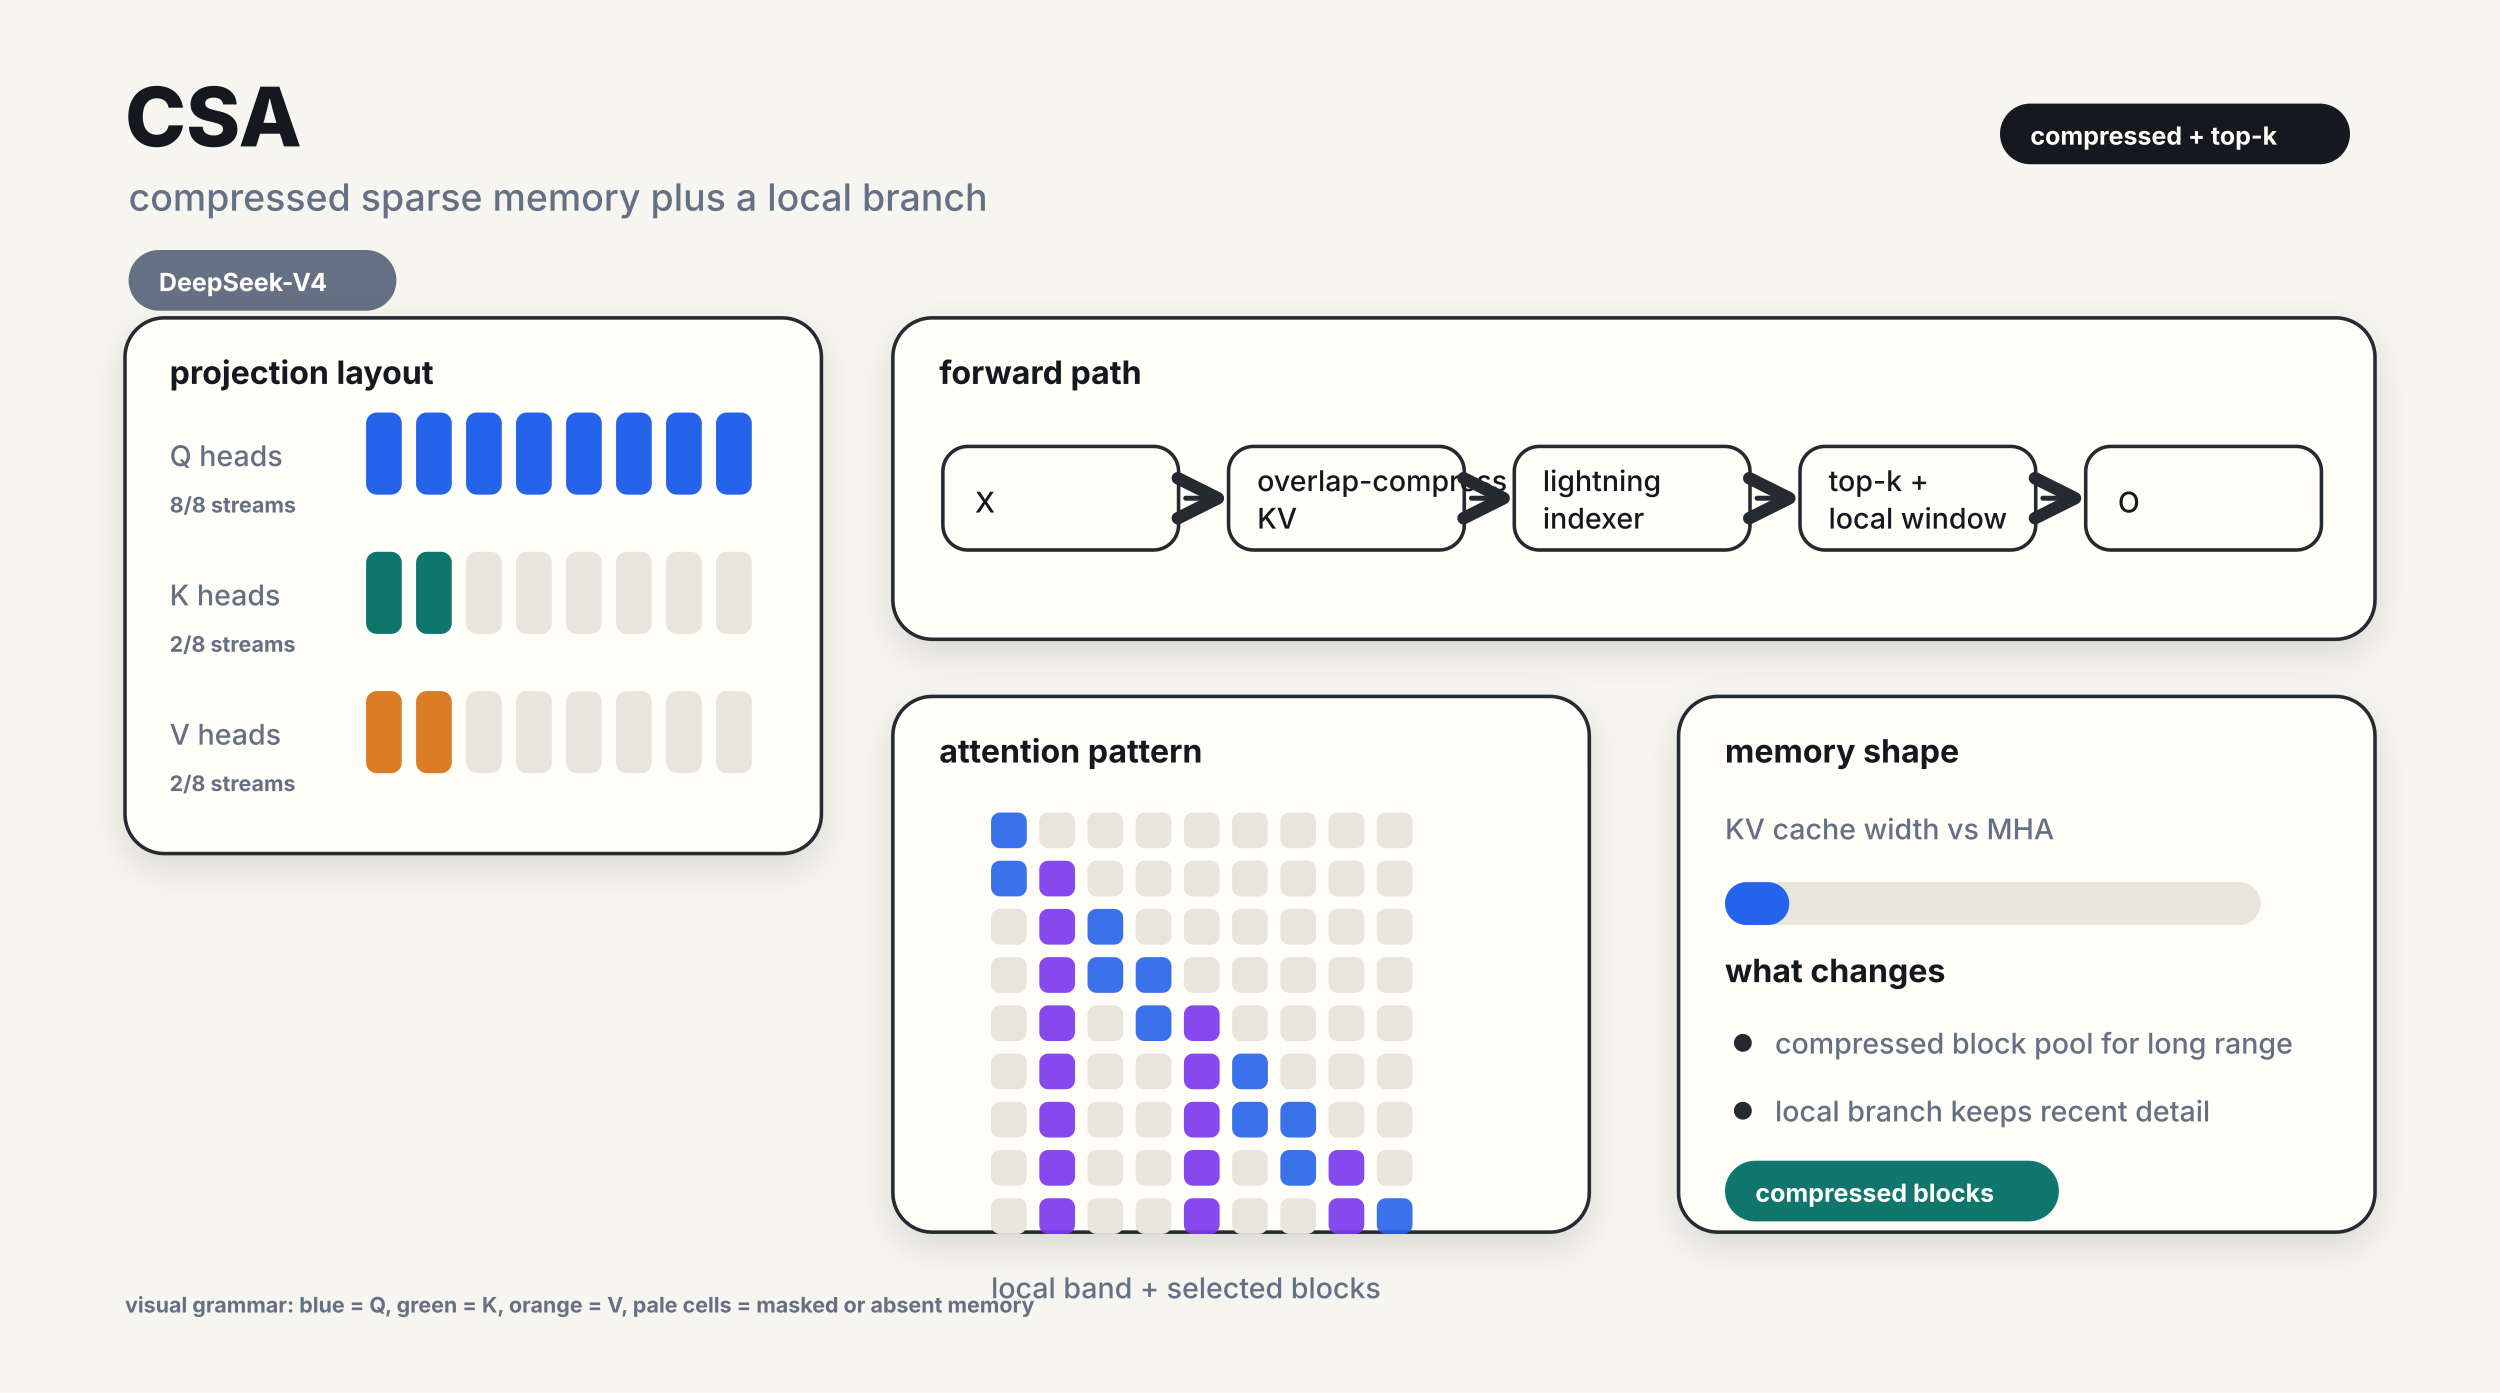
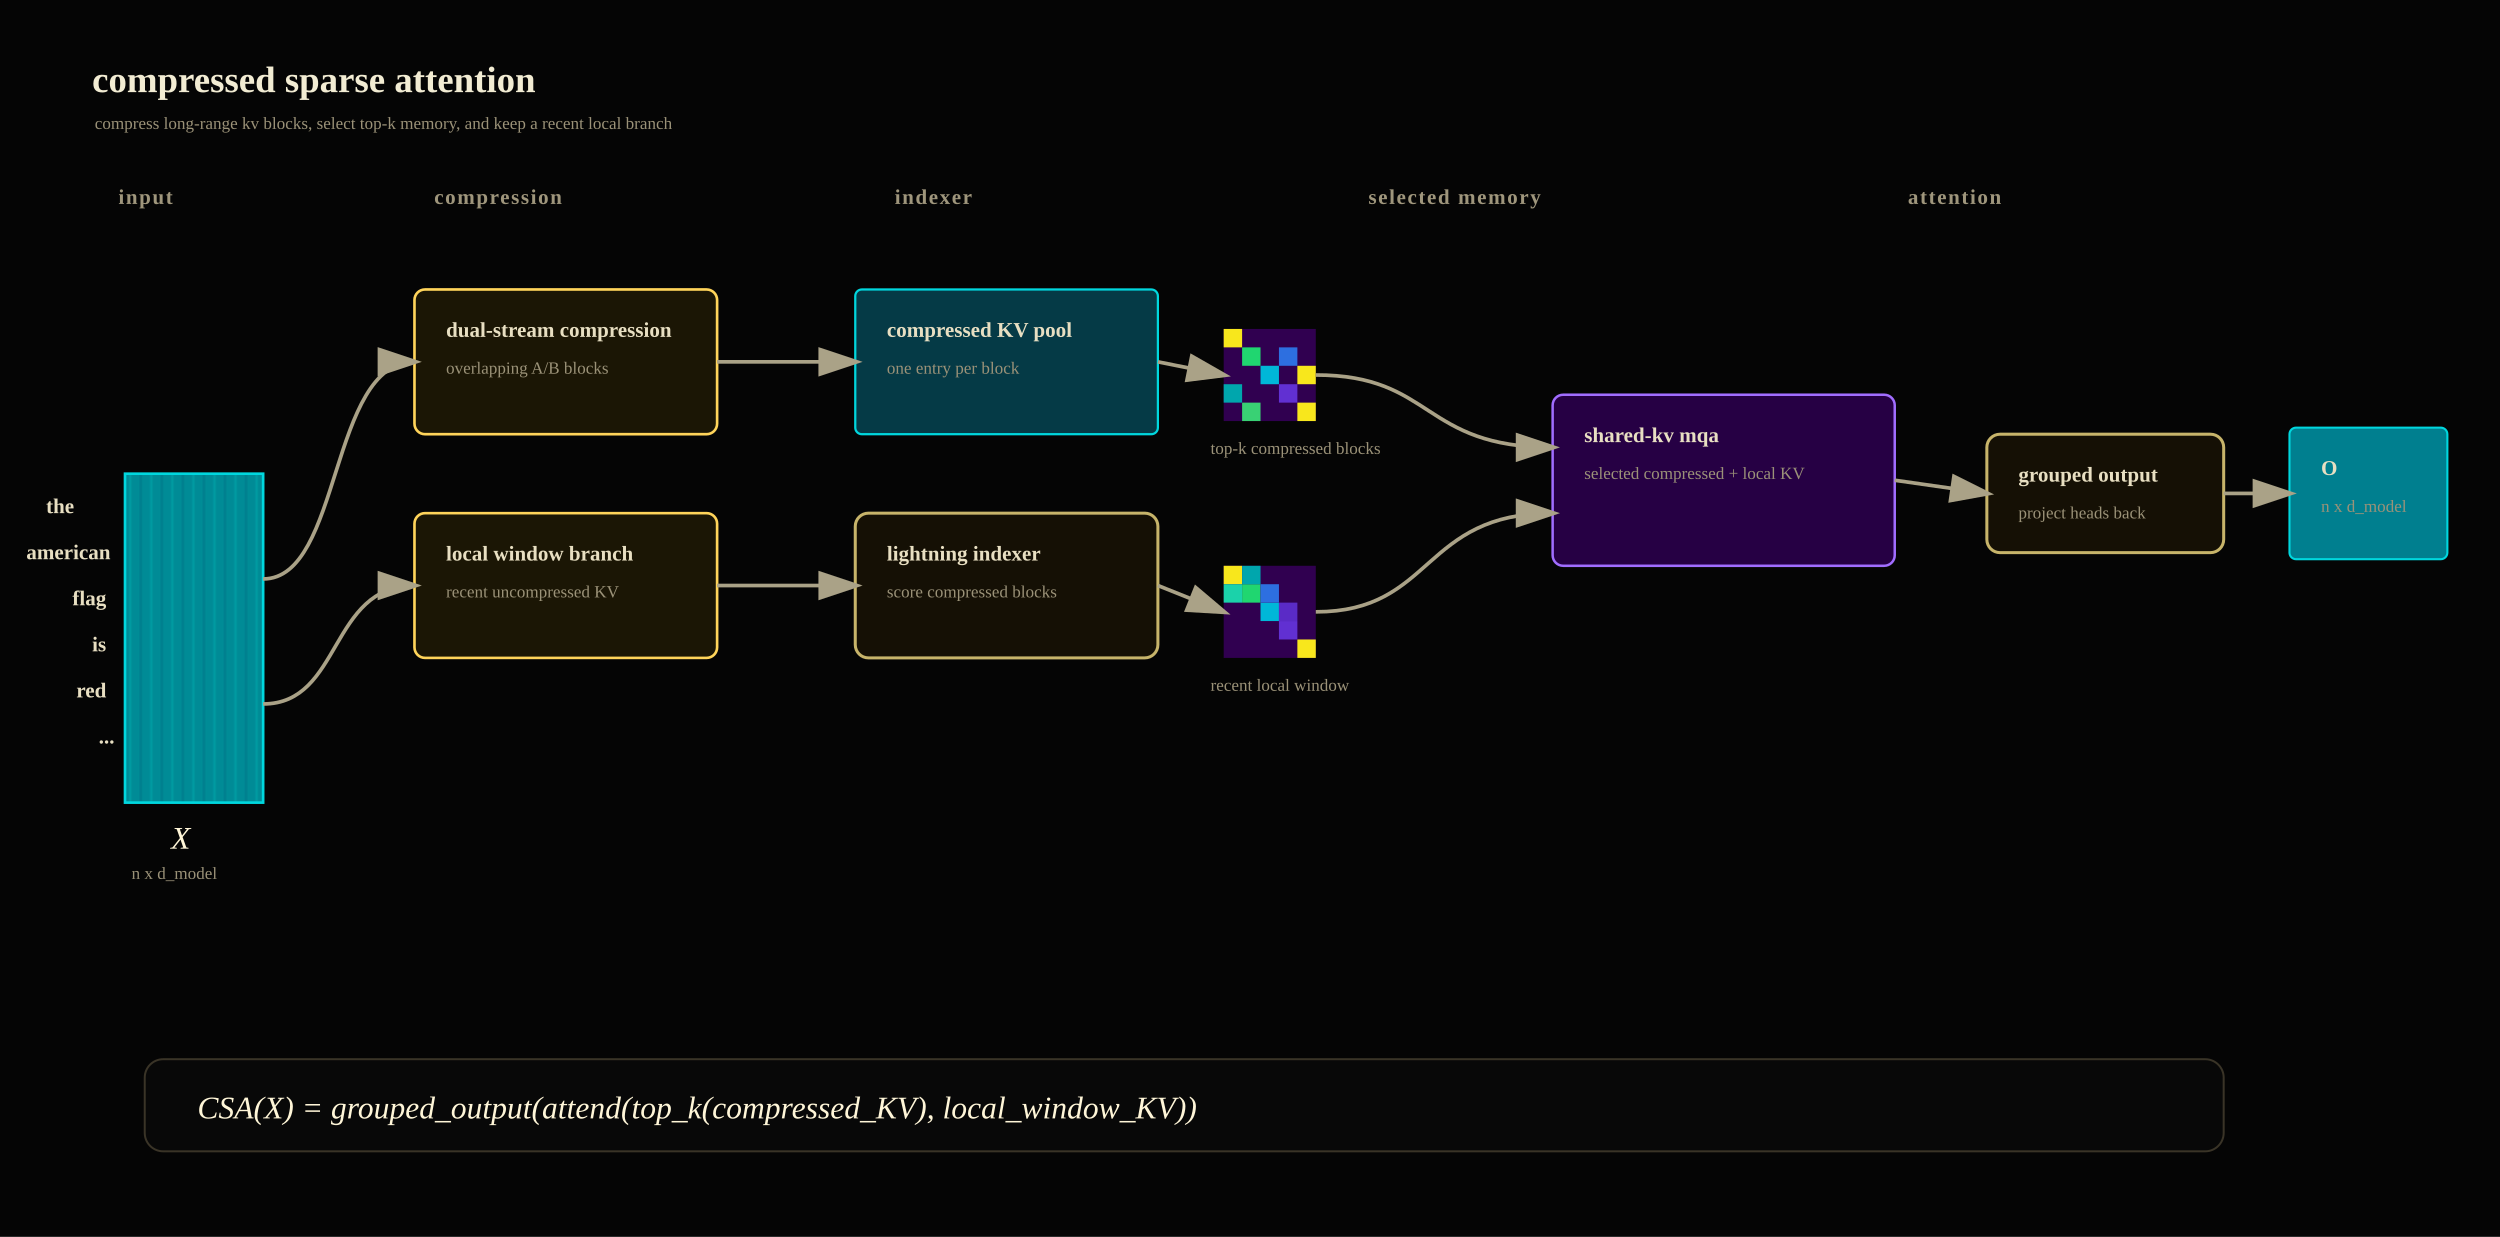
- <svg xmlns="http://www.w3.org/2000/svg" width="1400" height="780" viewBox="0 0 1400 780" role="img" aria-label="CSA attention architecture">
+ <svg xmlns="http://www.w3.org/2000/svg" viewBox="0 0 1900 940" role="img" aria-label="compressed sparse attention architecture diagram">
  <defs>
-     <filter id="shadow" x="-10%" y="-10%" width="120%" height="125%">
-       <feDropShadow dx="0" dy="8" stdDeviation="10" flood-color="#111827" flood-opacity="0.12" />
-     </filter>
-     <marker id="arrow" markerWidth="12" markerHeight="12" refX="10" refY="6" orient="auto">
-       <path d="M2 2 L10 6 L2 10" fill="none" stroke="#252a31" stroke-width="2.5" stroke-linecap="round" stroke-linejoin="round" />
+     <marker id="arrow" markerWidth="12" markerHeight="12" refX="10" refY="4" orient="auto">
+       <path d="M0,0 L0,8 L12,4 z" fill="#aaa287" />
    </marker>
+     <pattern id="matrix" width="16" height="16" patternUnits="userSpaceOnUse">
+       <rect width="16" height="16" fill="#008b96" />
+       <rect x="2" width="2" height="16" fill="#00ffee" opacity=".12" />
+       <rect x="10" width="2" height="16" fill="#004e70" opacity=".18" />
+     </pattern>
+     <pattern id="latentPattern" width="14" height="14" patternUnits="userSpaceOnUse">
+       <rect width="14" height="14" fill="#006f7d" />
+       <rect x="2" width="2" height="14" fill="#00f0d0" opacity=".13" />
+       <rect x="9" width="2" height="14" fill="#003c66" opacity=".18" />
+     </pattern>
    <style>
-   .bg { fill: #f7f5ef; }
-   .panel { fill: #fffdf7; stroke: #252a31; stroke-width: 2; }
-   .soft { fill: #f1efe7; stroke: #d8d0bd; stroke-width: 1.5; }
-   .ink { fill: #15191f; font-family: Inter, ui-sans-serif, system-ui, -apple-system, BlinkMacSystemFont, "Segoe UI", sans-serif; letter-spacing: 0; }
-   .muted { fill: #667085; font-family: Inter, ui-sans-serif, system-ui, sans-serif; letter-spacing: 0; }
-   .title { font: 800 46px Inter, ui-sans-serif, system-ui, sans-serif; }
-   .subtitle { font: 500 21px Inter, ui-sans-serif, system-ui, sans-serif; }
-   .h { font: 750 18px Inter, ui-sans-serif, system-ui, sans-serif; }
-   .body { font: 500 16px Inter, ui-sans-serif, system-ui, sans-serif; }
-   .tiny { font: 650 12px Inter, ui-sans-serif, system-ui, sans-serif; text-transform: uppercase; }
-   .math { fill: #15191f; font: italic 24px Georgia, serif; }
-   .arrow { fill: none; stroke: #252a31; stroke-width: 2.8; stroke-linecap: round; stroke-linejoin: round; marker-end: url(#arrow); }
-   .thin { fill: none; stroke: #98a2b3; stroke-width: 1.5; stroke-linecap: round; }
-   .q { fill: #2563eb; }
-   .k { fill: #0f766e; }
-   .v { fill: #db7c26; }
-   .accent { fill: #7c3aed; }
-   .danger { fill: #dc2626; }
-   .ok { fill: #16a34a; }
-   .gridon { fill: #2563eb; opacity: .9; }
-   .gridoff { fill: #e7e5dc; }
-   .gridlocal { fill: #14b8a6; opacity: .92; }
-   .gridpick { fill: #7c3aed; opacity: .92; }
-   .shadow { filter: url(#shadow); }
+   .title { fill: #f2ecd3; font-size: 28px; font-weight: 700; }
+   .section { fill: #9f967c; font-size: 16px; font-weight: 700; letter-spacing: 1.2px; text-transform: uppercase; }
+   .label { fill: #e8dfc2; font-size: 16px; font-weight: 700; }
+   .small { fill: #9b9278; font-size: 13px; }
+   .math { fill: #fff6d8; font-family: "Times New Roman", serif; font-style: italic; font-size: 24px; }
+   .box { fill: #070707; stroke: #9b9278; stroke-width: 2.5; rx: 10; }
+   .tensor { fill: #007f8f; stroke: #00d7de; stroke-width: 1.6; rx: 5; }
+   .latent { fill: #053a46; stroke: #00d7de; stroke-width: 1.7; rx: 5; }
+   .proj { fill: #151005; stroke: #c7b46a; stroke-width: 2.3; rx: 10; }
+   .cache { fill: #061b14; stroke: #43e08a; stroke-width: 2.2; rx: 10; }
+   .attn { fill: #260044; stroke: #a16dff; stroke-width: 1.9; rx: 8; }
+   .local { fill: #041f18; stroke: #43e08a; stroke-width: 2; rx: 8; }
+   .compress { fill: #1b1605; stroke: #ffd45a; stroke-width: 2; rx: 8; }
+   .head1 { fill: #003f46; stroke: #00e0d4; }
+   .head2 { fill: #1f0c45; stroke: #a16dff; }
+   .head3 { fill: #332400; stroke: #ffd45a; }
+   .headh { fill: #052b1d; stroke: #43e08a; }
+   .arrow { fill: none; stroke: #aaa287; stroke-width: 2.8; marker-end: url(#arrow); }
+   .thin { stroke-width: 2; opacity: .85; }
</style>
  </defs>
-   <rect width="1400" height="780" class="bg" />
-   <text x="70" y="82" class="title ink">CSA</text>
-   <text x="72" y="118" class="subtitle muted">compressed sparse memory plus a local branch</text>
-   <rect x="1120" y="58" width="196" height="34" rx="17" fill="#15191f" />
-   <text x="1137" y="81" fill="#fffdf7" font-family="Inter, ui-sans-serif, system-ui" font-size="14" font-weight="750">compressed + top-k</text>
-   <rect x="72" y="140" width="150" height="34" rx="17" fill="#667085" />
-   <text x="89" y="163" fill="#fffdf7" font-family="Inter, ui-sans-serif, system-ui" font-size="14" font-weight="750">DeepSeek-V4</text>
-   <rect x="70" y="178" width="390" height="300" rx="22" class="panel shadow" />
-   <text x="95" y="215" class="h ink">projection layout</text>
-   <text x="95" y="261" class="body muted">Q heads</text>
-   <rect x="205" y="231" width="20" height="46" rx="6" class="q" />
-   <rect x="233" y="231" width="20" height="46" rx="6" class="q" />
-   <rect x="261" y="231" width="20" height="46" rx="6" class="q" />
-   <rect x="289" y="231" width="20" height="46" rx="6" class="q" />
-   <rect x="317" y="231" width="20" height="46" rx="6" class="q" />
-   <rect x="345" y="231" width="20" height="46" rx="6" class="q" />
-   <rect x="373" y="231" width="20" height="46" rx="6" class="q" />
-   <rect x="401" y="231" width="20" height="46" rx="6" class="q" />
-   <text x="95" y="287" class="tiny muted">8/8 streams</text>
-   <text x="95" y="339" class="body muted">K heads</text>
-   <rect x="205" y="309" width="20" height="46" rx="6" class="k" />
-   <rect x="233" y="309" width="20" height="46" rx="6" class="k" />
-   <rect x="261" y="309" width="20" height="46" rx="6" class="gridoff" />
-   <rect x="289" y="309" width="20" height="46" rx="6" class="gridoff" />
-   <rect x="317" y="309" width="20" height="46" rx="6" class="gridoff" />
-   <rect x="345" y="309" width="20" height="46" rx="6" class="gridoff" />
-   <rect x="373" y="309" width="20" height="46" rx="6" class="gridoff" />
-   <rect x="401" y="309" width="20" height="46" rx="6" class="gridoff" />
-   <text x="95" y="365" class="tiny muted">2/8 streams</text>
-   <text x="95" y="417" class="body muted">V heads</text>
-   <rect x="205" y="387" width="20" height="46" rx="6" class="v" />
-   <rect x="233" y="387" width="20" height="46" rx="6" class="v" />
-   <rect x="261" y="387" width="20" height="46" rx="6" class="gridoff" />
-   <rect x="289" y="387" width="20" height="46" rx="6" class="gridoff" />
-   <rect x="317" y="387" width="20" height="46" rx="6" class="gridoff" />
-   <rect x="345" y="387" width="20" height="46" rx="6" class="gridoff" />
-   <rect x="373" y="387" width="20" height="46" rx="6" class="gridoff" />
-   <rect x="401" y="387" width="20" height="46" rx="6" class="gridoff" />
-   <text x="95" y="443" class="tiny muted">2/8 streams</text>
-   <rect x="500" y="178" width="830" height="180" rx="22" class="panel shadow" />
-   <text x="526" y="215" class="h ink">forward path</text>
-   <rect x="528" y="250" width="132" height="58" rx="14" fill="#fffdf7" stroke="#252a31" stroke-width="2" />
-   <text x="546" y="287" class="body ink">X</text>
-   <path class="arrow" d="M664 279.0 H682" />
-   <rect x="688" y="250" width="132" height="58" rx="14" fill="#fffdf7" stroke="#252a31" stroke-width="2" />
-   <text x="704" y="275" class="body ink">overlap-compress</text>
-   <text x="704" y="296" class="body ink">KV</text>
-   <path class="arrow" d="M824 279.0 H842" />
-   <rect x="848" y="250" width="132" height="58" rx="14" fill="#fffdf7" stroke="#252a31" stroke-width="2" />
-   <text x="864" y="275" class="body ink">lightning</text>
-   <text x="864" y="296" class="body ink">indexer</text>
-   <path class="arrow" d="M984 279.0 H1002" />
-   <rect x="1008" y="250" width="132" height="58" rx="14" fill="#fffdf7" stroke="#252a31" stroke-width="2" />
-   <text x="1024" y="275" class="body ink">top-k +</text>
-   <text x="1024" y="296" class="body ink">local window</text>
-   <path class="arrow" d="M1144 279.0 H1162" />
-   <rect x="1168" y="250" width="132" height="58" rx="14" fill="#fffdf7" stroke="#252a31" stroke-width="2" />
-   <text x="1186" y="287" class="body ink">O</text>
-   <rect x="500" y="390" width="390" height="300" rx="22" class="panel shadow" />
-   <text x="526" y="427" class="h ink">attention pattern</text>
-   <rect x="555" y="455" width="20" height="20" rx="5" class="gridon" />
-   <rect x="582" y="455" width="20" height="20" rx="5" class="gridoff" />
-   <rect x="609" y="455" width="20" height="20" rx="5" class="gridoff" />
-   <rect x="636" y="455" width="20" height="20" rx="5" class="gridoff" />
-   <rect x="663" y="455" width="20" height="20" rx="5" class="gridoff" />
-   <rect x="690" y="455" width="20" height="20" rx="5" class="gridoff" />
-   <rect x="717" y="455" width="20" height="20" rx="5" class="gridoff" />
-   <rect x="744" y="455" width="20" height="20" rx="5" class="gridoff" />
-   <rect x="771" y="455" width="20" height="20" rx="5" class="gridoff" />
-   <rect x="555" y="482" width="20" height="20" rx="5" class="gridon" />
-   <rect x="582" y="482" width="20" height="20" rx="5" class="gridpick" />
-   <rect x="609" y="482" width="20" height="20" rx="5" class="gridoff" />
-   <rect x="636" y="482" width="20" height="20" rx="5" class="gridoff" />
-   <rect x="663" y="482" width="20" height="20" rx="5" class="gridoff" />
-   <rect x="690" y="482" width="20" height="20" rx="5" class="gridoff" />
-   <rect x="717" y="482" width="20" height="20" rx="5" class="gridoff" />
-   <rect x="744" y="482" width="20" height="20" rx="5" class="gridoff" />
-   <rect x="771" y="482" width="20" height="20" rx="5" class="gridoff" />
-   <rect x="555" y="509" width="20" height="20" rx="5" class="gridoff" />
-   <rect x="582" y="509" width="20" height="20" rx="5" class="gridpick" />
-   <rect x="609" y="509" width="20" height="20" rx="5" class="gridon" />
-   <rect x="636" y="509" width="20" height="20" rx="5" class="gridoff" />
-   <rect x="663" y="509" width="20" height="20" rx="5" class="gridoff" />
-   <rect x="690" y="509" width="20" height="20" rx="5" class="gridoff" />
-   <rect x="717" y="509" width="20" height="20" rx="5" class="gridoff" />
-   <rect x="744" y="509" width="20" height="20" rx="5" class="gridoff" />
-   <rect x="771" y="509" width="20" height="20" rx="5" class="gridoff" />
-   <rect x="555" y="536" width="20" height="20" rx="5" class="gridoff" />
-   <rect x="582" y="536" width="20" height="20" rx="5" class="gridpick" />
-   <rect x="609" y="536" width="20" height="20" rx="5" class="gridon" />
-   <rect x="636" y="536" width="20" height="20" rx="5" class="gridon" />
-   <rect x="663" y="536" width="20" height="20" rx="5" class="gridoff" />
-   <rect x="690" y="536" width="20" height="20" rx="5" class="gridoff" />
-   <rect x="717" y="536" width="20" height="20" rx="5" class="gridoff" />
-   <rect x="744" y="536" width="20" height="20" rx="5" class="gridoff" />
-   <rect x="771" y="536" width="20" height="20" rx="5" class="gridoff" />
-   <rect x="555" y="563" width="20" height="20" rx="5" class="gridoff" />
-   <rect x="582" y="563" width="20" height="20" rx="5" class="gridpick" />
-   <rect x="609" y="563" width="20" height="20" rx="5" class="gridoff" />
-   <rect x="636" y="563" width="20" height="20" rx="5" class="gridon" />
-   <rect x="663" y="563" width="20" height="20" rx="5" class="gridpick" />
-   <rect x="690" y="563" width="20" height="20" rx="5" class="gridoff" />
-   <rect x="717" y="563" width="20" height="20" rx="5" class="gridoff" />
-   <rect x="744" y="563" width="20" height="20" rx="5" class="gridoff" />
-   <rect x="771" y="563" width="20" height="20" rx="5" class="gridoff" />
-   <rect x="555" y="590" width="20" height="20" rx="5" class="gridoff" />
-   <rect x="582" y="590" width="20" height="20" rx="5" class="gridpick" />
-   <rect x="609" y="590" width="20" height="20" rx="5" class="gridoff" />
-   <rect x="636" y="590" width="20" height="20" rx="5" class="gridoff" />
-   <rect x="663" y="590" width="20" height="20" rx="5" class="gridpick" />
-   <rect x="690" y="590" width="20" height="20" rx="5" class="gridon" />
-   <rect x="717" y="590" width="20" height="20" rx="5" class="gridoff" />
-   <rect x="744" y="590" width="20" height="20" rx="5" class="gridoff" />
-   <rect x="771" y="590" width="20" height="20" rx="5" class="gridoff" />
-   <rect x="555" y="617" width="20" height="20" rx="5" class="gridoff" />
-   <rect x="582" y="617" width="20" height="20" rx="5" class="gridpick" />
-   <rect x="609" y="617" width="20" height="20" rx="5" class="gridoff" />
-   <rect x="636" y="617" width="20" height="20" rx="5" class="gridoff" />
-   <rect x="663" y="617" width="20" height="20" rx="5" class="gridpick" />
-   <rect x="690" y="617" width="20" height="20" rx="5" class="gridon" />
-   <rect x="717" y="617" width="20" height="20" rx="5" class="gridon" />
-   <rect x="744" y="617" width="20" height="20" rx="5" class="gridoff" />
-   <rect x="771" y="617" width="20" height="20" rx="5" class="gridoff" />
-   <rect x="555" y="644" width="20" height="20" rx="5" class="gridoff" />
-   <rect x="582" y="644" width="20" height="20" rx="5" class="gridpick" />
-   <rect x="609" y="644" width="20" height="20" rx="5" class="gridoff" />
-   <rect x="636" y="644" width="20" height="20" rx="5" class="gridoff" />
-   <rect x="663" y="644" width="20" height="20" rx="5" class="gridpick" />
-   <rect x="690" y="644" width="20" height="20" rx="5" class="gridoff" />
-   <rect x="717" y="644" width="20" height="20" rx="5" class="gridon" />
-   <rect x="744" y="644" width="20" height="20" rx="5" class="gridpick" />
-   <rect x="771" y="644" width="20" height="20" rx="5" class="gridoff" />
-   <rect x="555" y="671" width="20" height="20" rx="5" class="gridoff" />
-   <rect x="582" y="671" width="20" height="20" rx="5" class="gridpick" />
-   <rect x="609" y="671" width="20" height="20" rx="5" class="gridoff" />
-   <rect x="636" y="671" width="20" height="20" rx="5" class="gridoff" />
-   <rect x="663" y="671" width="20" height="20" rx="5" class="gridpick" />
-   <rect x="690" y="671" width="20" height="20" rx="5" class="gridoff" />
-   <rect x="717" y="671" width="20" height="20" rx="5" class="gridoff" />
-   <rect x="744" y="671" width="20" height="20" rx="5" class="gridpick" />
-   <rect x="771" y="671" width="20" height="20" rx="5" class="gridon" />
-   <text x="555" y="727" class="body muted">local band + selected blocks</text>
-   <rect x="940" y="390" width="390" height="300" rx="22" class="panel shadow" />
-   <text x="966" y="427" class="h ink">memory shape</text>
-   <text x="966" y="470" class="body muted">KV cache width vs MHA</text>
-   <rect x="966" y="494" width="300" height="24" rx="12" fill="#e7e5dc" />
-   <rect x="966" y="494" width="36" height="24" rx="12" fill="#2563eb" />
-   <text x="966" y="550" class="h ink">what changes</text>
-   <circle cx="976" cy="584" r="5" fill="#252a31" />
-   <text x="994" y="590" class="body muted">compressed block pool for long range</text>
-   <circle cx="976" cy="622" r="5" fill="#252a31" />
-   <text x="994" y="628" class="body muted">local branch keeps recent detail</text>
-   <rect x="966" y="650" width="187" height="34" rx="17" fill="#0f766e" />
-   <text x="983" y="673" fill="#fffdf7" font-family="Inter, ui-sans-serif, system-ui" font-size="14" font-weight="750">compressed blocks</text>
-   <text x="70" y="735" class="tiny muted">visual grammar: blue = Q, green = K, orange = V, pale cells = masked or absent memory</text>
+   <rect width="1900" height="940" fill="#050505" />
+   <text class="title" x="70" y="70">compressed sparse attention</text>
+   <text class="small" x="72" y="98">compress long-range kv blocks, select top-k memory, and keep a recent local branch</text>
+   <text class="section" x="90" y="155">input</text>
+   <rect x="95" y="360" width="105" height="250" fill="url(#matrix)" stroke="#00d7de" stroke-width="2" />
+   <text class="math" x="130" y="645">X</text>
+   <text class="small" x="100" y="668">n x d_model</text>
+   <text class="label" x="35" y="390">the</text>
+   <text class="label" x="20" y="425">american</text>
+   <text class="label" x="55" y="460">flag</text>
+   <text class="label" x="70" y="495">is</text>
+   <text class="label" x="58" y="530">red</text>
+   <text class="label" x="75" y="565">...</text>
+   <text class="section" x="330" y="155">compression</text>
+   <text class="section" x="680" y="155">indexer</text>
+   <text class="section" x="1040" y="155">selected memory</text>
+   <text class="section" x="1450" y="155">attention</text>
+   <rect class="compress" x="315" y="220" width="230" height="110" />
+   <text class="label" x="339" y="256">dual-stream compression</text>
+   <text class="small" x="339" y="284">overlapping A/B blocks</text>
+   <rect class="compress" x="315" y="390" width="230" height="110" />
+   <text class="label" x="339" y="426">local window branch</text>
+   <text class="small" x="339" y="454">recent uncompressed KV</text>
+   <path class="arrow" d="M200 440 C260 440 250 275 315 275" />
+   <path class="arrow" d="M200 535 C260 535 250 445 315 445" />
+   <rect class="latent" x="650" y="220" width="230" height="110" />
+   <text class="label" x="674" y="256">compressed KV pool</text>
+   <text class="small" x="674" y="284">one entry per block</text>
+   <rect class="proj" x="650" y="390" width="230" height="110" />
+   <text class="label" x="674" y="426">lightning indexer</text>
+   <text class="small" x="674" y="454">score compressed blocks</text>
+   <path class="arrow" d="M545 275 L650 275" />
+   <path class="arrow" d="M545 445 L650 445" />
+   <g transform="translate(930,250)">
+     <rect width="70" height="70" fill="#300050" />
+     <rect x="0" y="0" width="14" height="14" fill="#f8e71c" />
+     <rect x="14" y="14" width="14" height="14" fill="#20d670" />
+     <rect x="28" y="28" width="14" height="14" fill="#00b7d8" />
+     <rect x="42" y="42" width="14" height="14" fill="#6130d2" />
+     <rect x="56" y="56" width="14" height="14" fill="#f8e71c" />
+     <rect x="0" y="42" width="14" height="14" fill="#00a6ad" />
+     <rect x="14" y="56" width="14" height="14" fill="#39d174" />
+     <rect x="42" y="14" width="14" height="14" fill="#2d6fe0" />
+     <rect x="56" y="28" width="14" height="14" fill="#f8e71c" />
+   </g>
+   <text class="small" x="920" y="345">top-k compressed blocks</text>
+   <g transform="translate(930,430)">
+     <rect width="70" height="70" fill="#300050" />
+     <rect x="0" y="0" width="14" height="14" fill="#f8e71c" />
+     <rect x="14" y="14" width="14" height="14" fill="#20d670" />
+     <rect x="28" y="28" width="14" height="14" fill="#00b7d8" />
+     <rect x="42" y="42" width="14" height="14" fill="#6130d2" />
+     <rect x="56" y="56" width="14" height="14" fill="#f8e71c" />
+     <rect x="0" y="14" width="14" height="14" fill="#1bd2aa" />
+     <rect x="14" y="0" width="14" height="14" fill="#00a6ad" />
+     <rect x="28" y="14" width="14" height="14" fill="#2d6fe0" />
+     <rect x="42" y="28" width="14" height="14" fill="#5a2bc6" />
+   </g>
+   <text class="small" x="920" y="525">recent local window</text>
+   <path class="arrow" d="M880 275 L930 285" />
+   <path class="arrow" d="M880 445 L930 465" />
+   <rect class="attn" x="1180" y="300" width="260" height="130" />
+   <text class="label" x="1204" y="336">shared-kv mqa</text>
+   <text class="small" x="1204" y="364">selected compressed + local KV</text>
+   <path class="arrow" d="M1000 285 C1090 285 1080 340 1180 340" />
+   <path class="arrow" d="M1000 465 C1090 465 1080 390 1180 390" />
+   <rect class="proj" x="1510" y="330" width="180" height="90" />
+   <text class="label" x="1534" y="366">grouped output</text>
+   <text class="small" x="1534" y="394">project heads back</text>
+   <path class="arrow" d="M1440 365 L1510 375" />
+   <rect class="tensor" x="1740" y="325" width="120" height="100" />
+   <text class="label" x="1764" y="361">O</text>
+   <text class="small" x="1764" y="389">n x d_model</text>
+   <path class="arrow" d="M1690 375 L1740 375" />
+   <rect x="110" y="805" width="1580" height="70" rx="14" fill="#080808" stroke="#3a3427" stroke-width="1.5" />
+   <text class="math" x="150" y="850">CSA(X) = grouped_output(attend(top_k(compressed_KV), local_window_KV))</text>
</svg>
